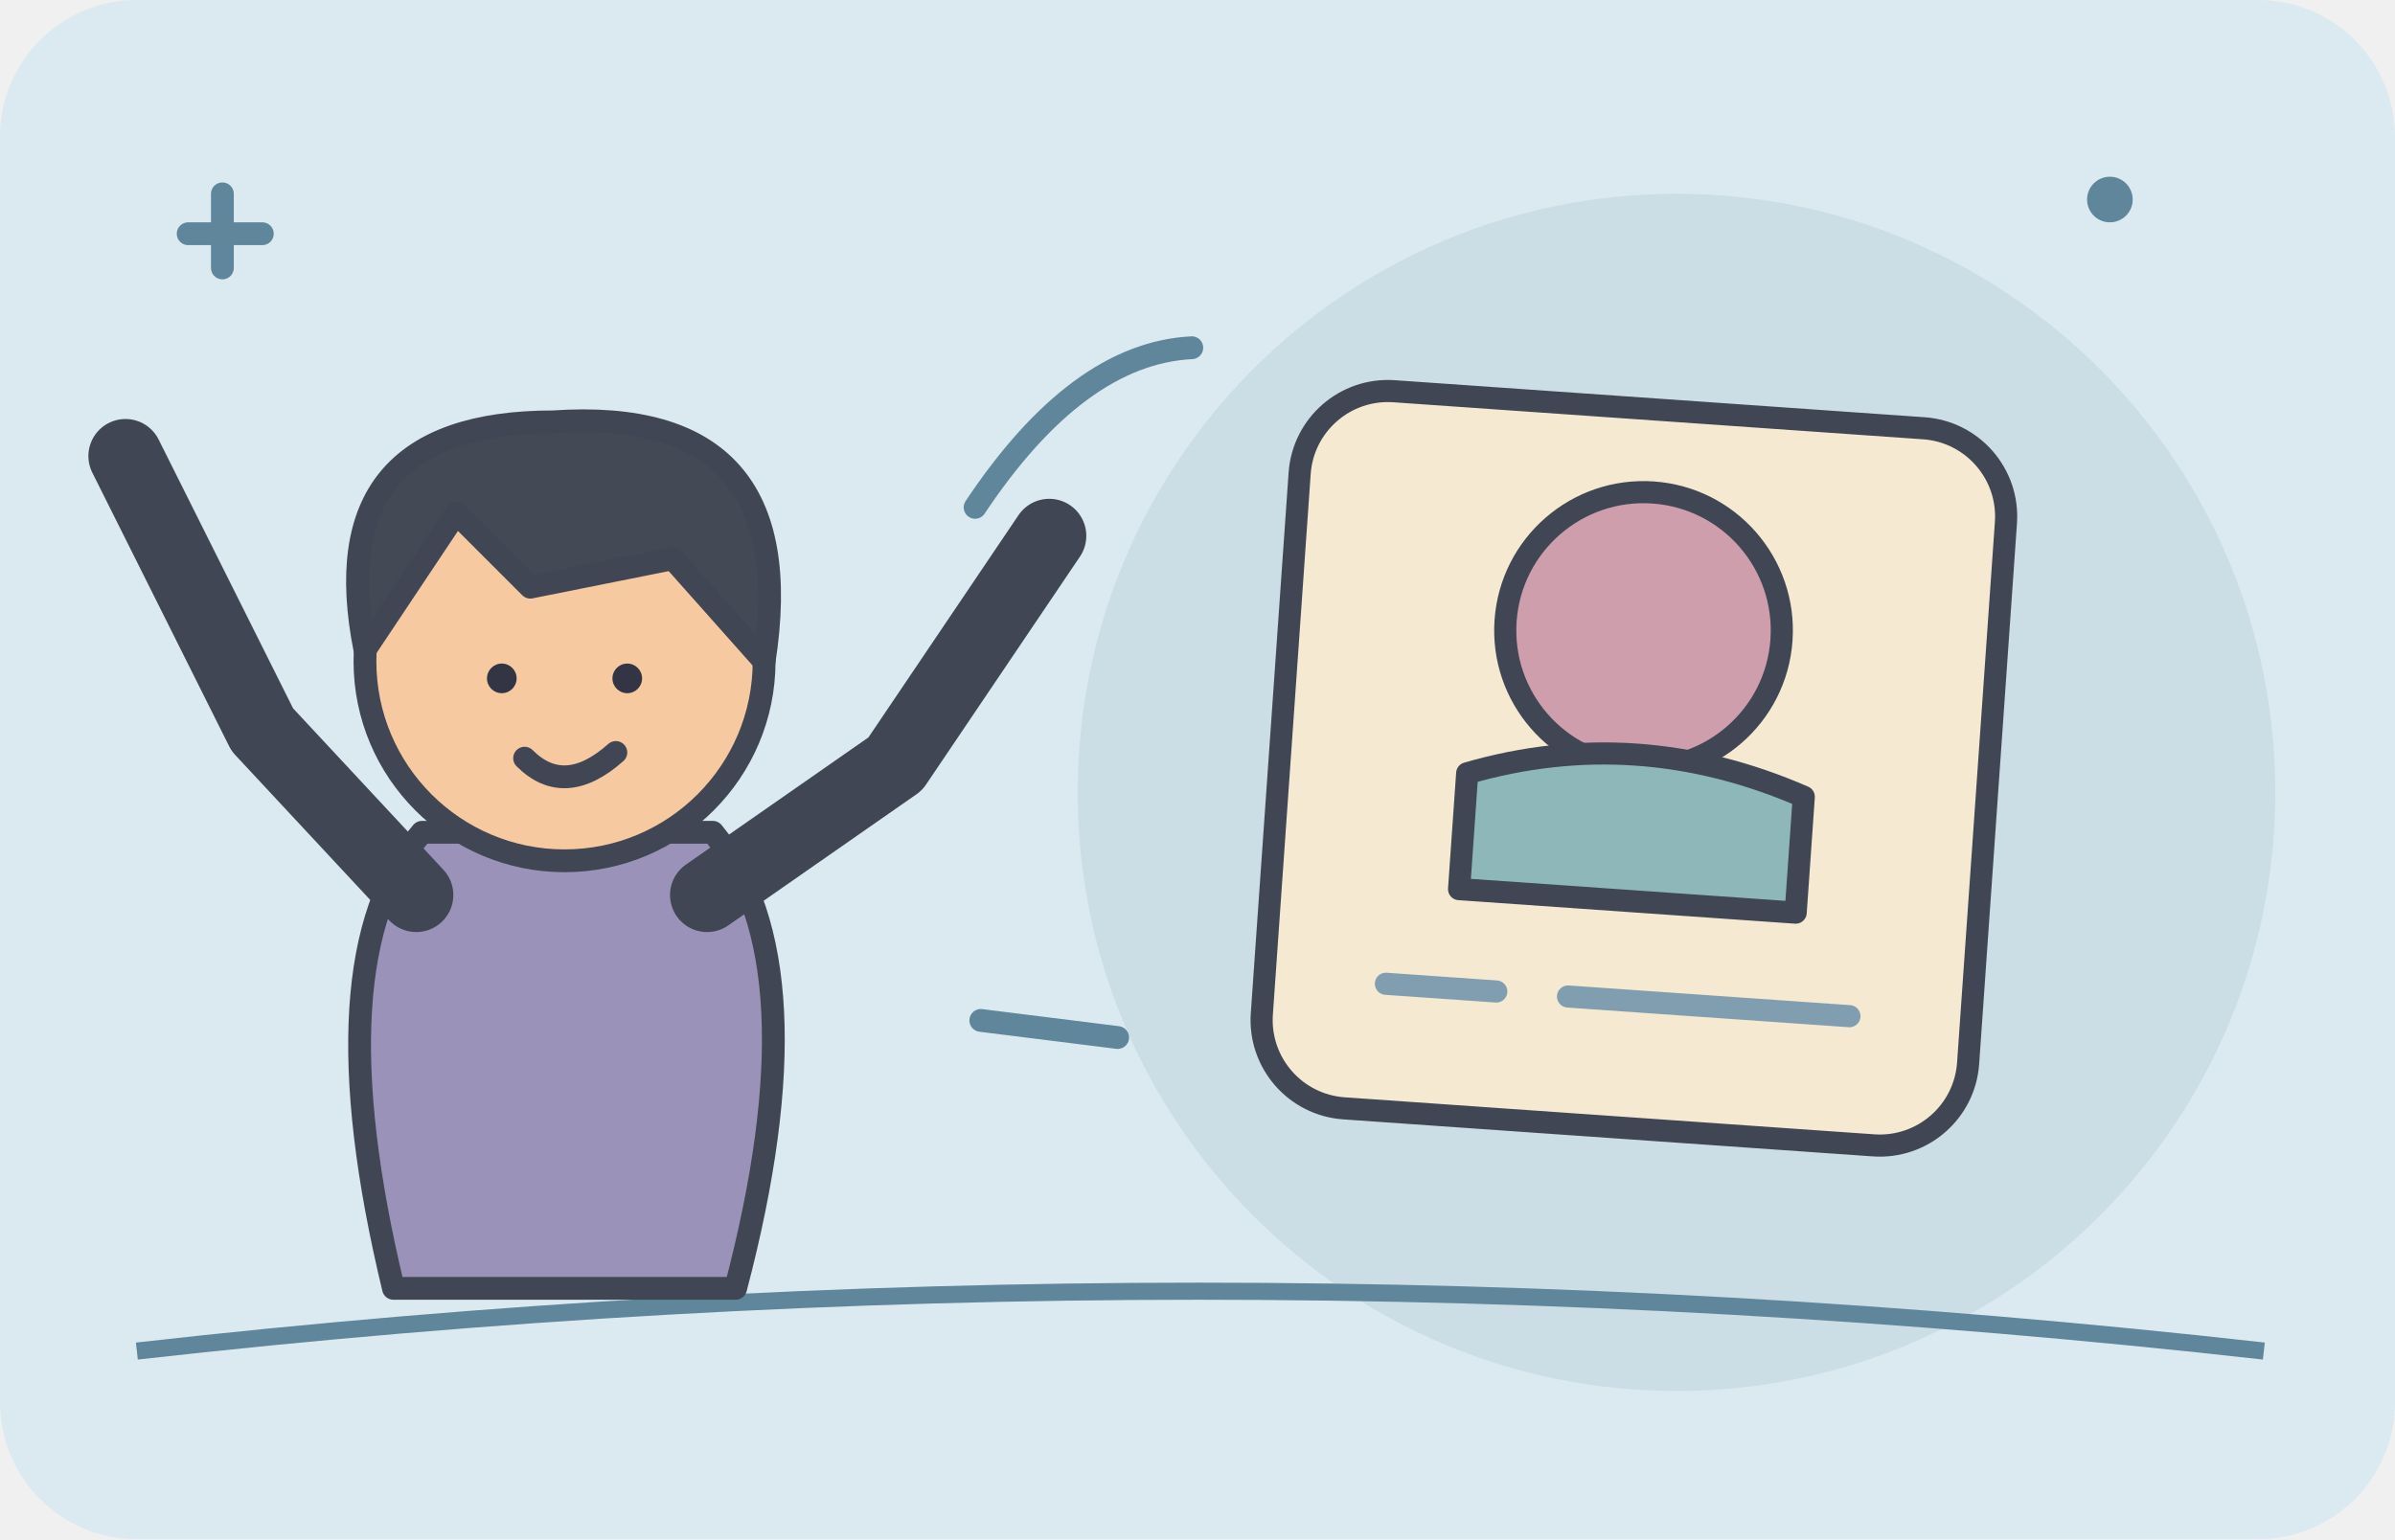
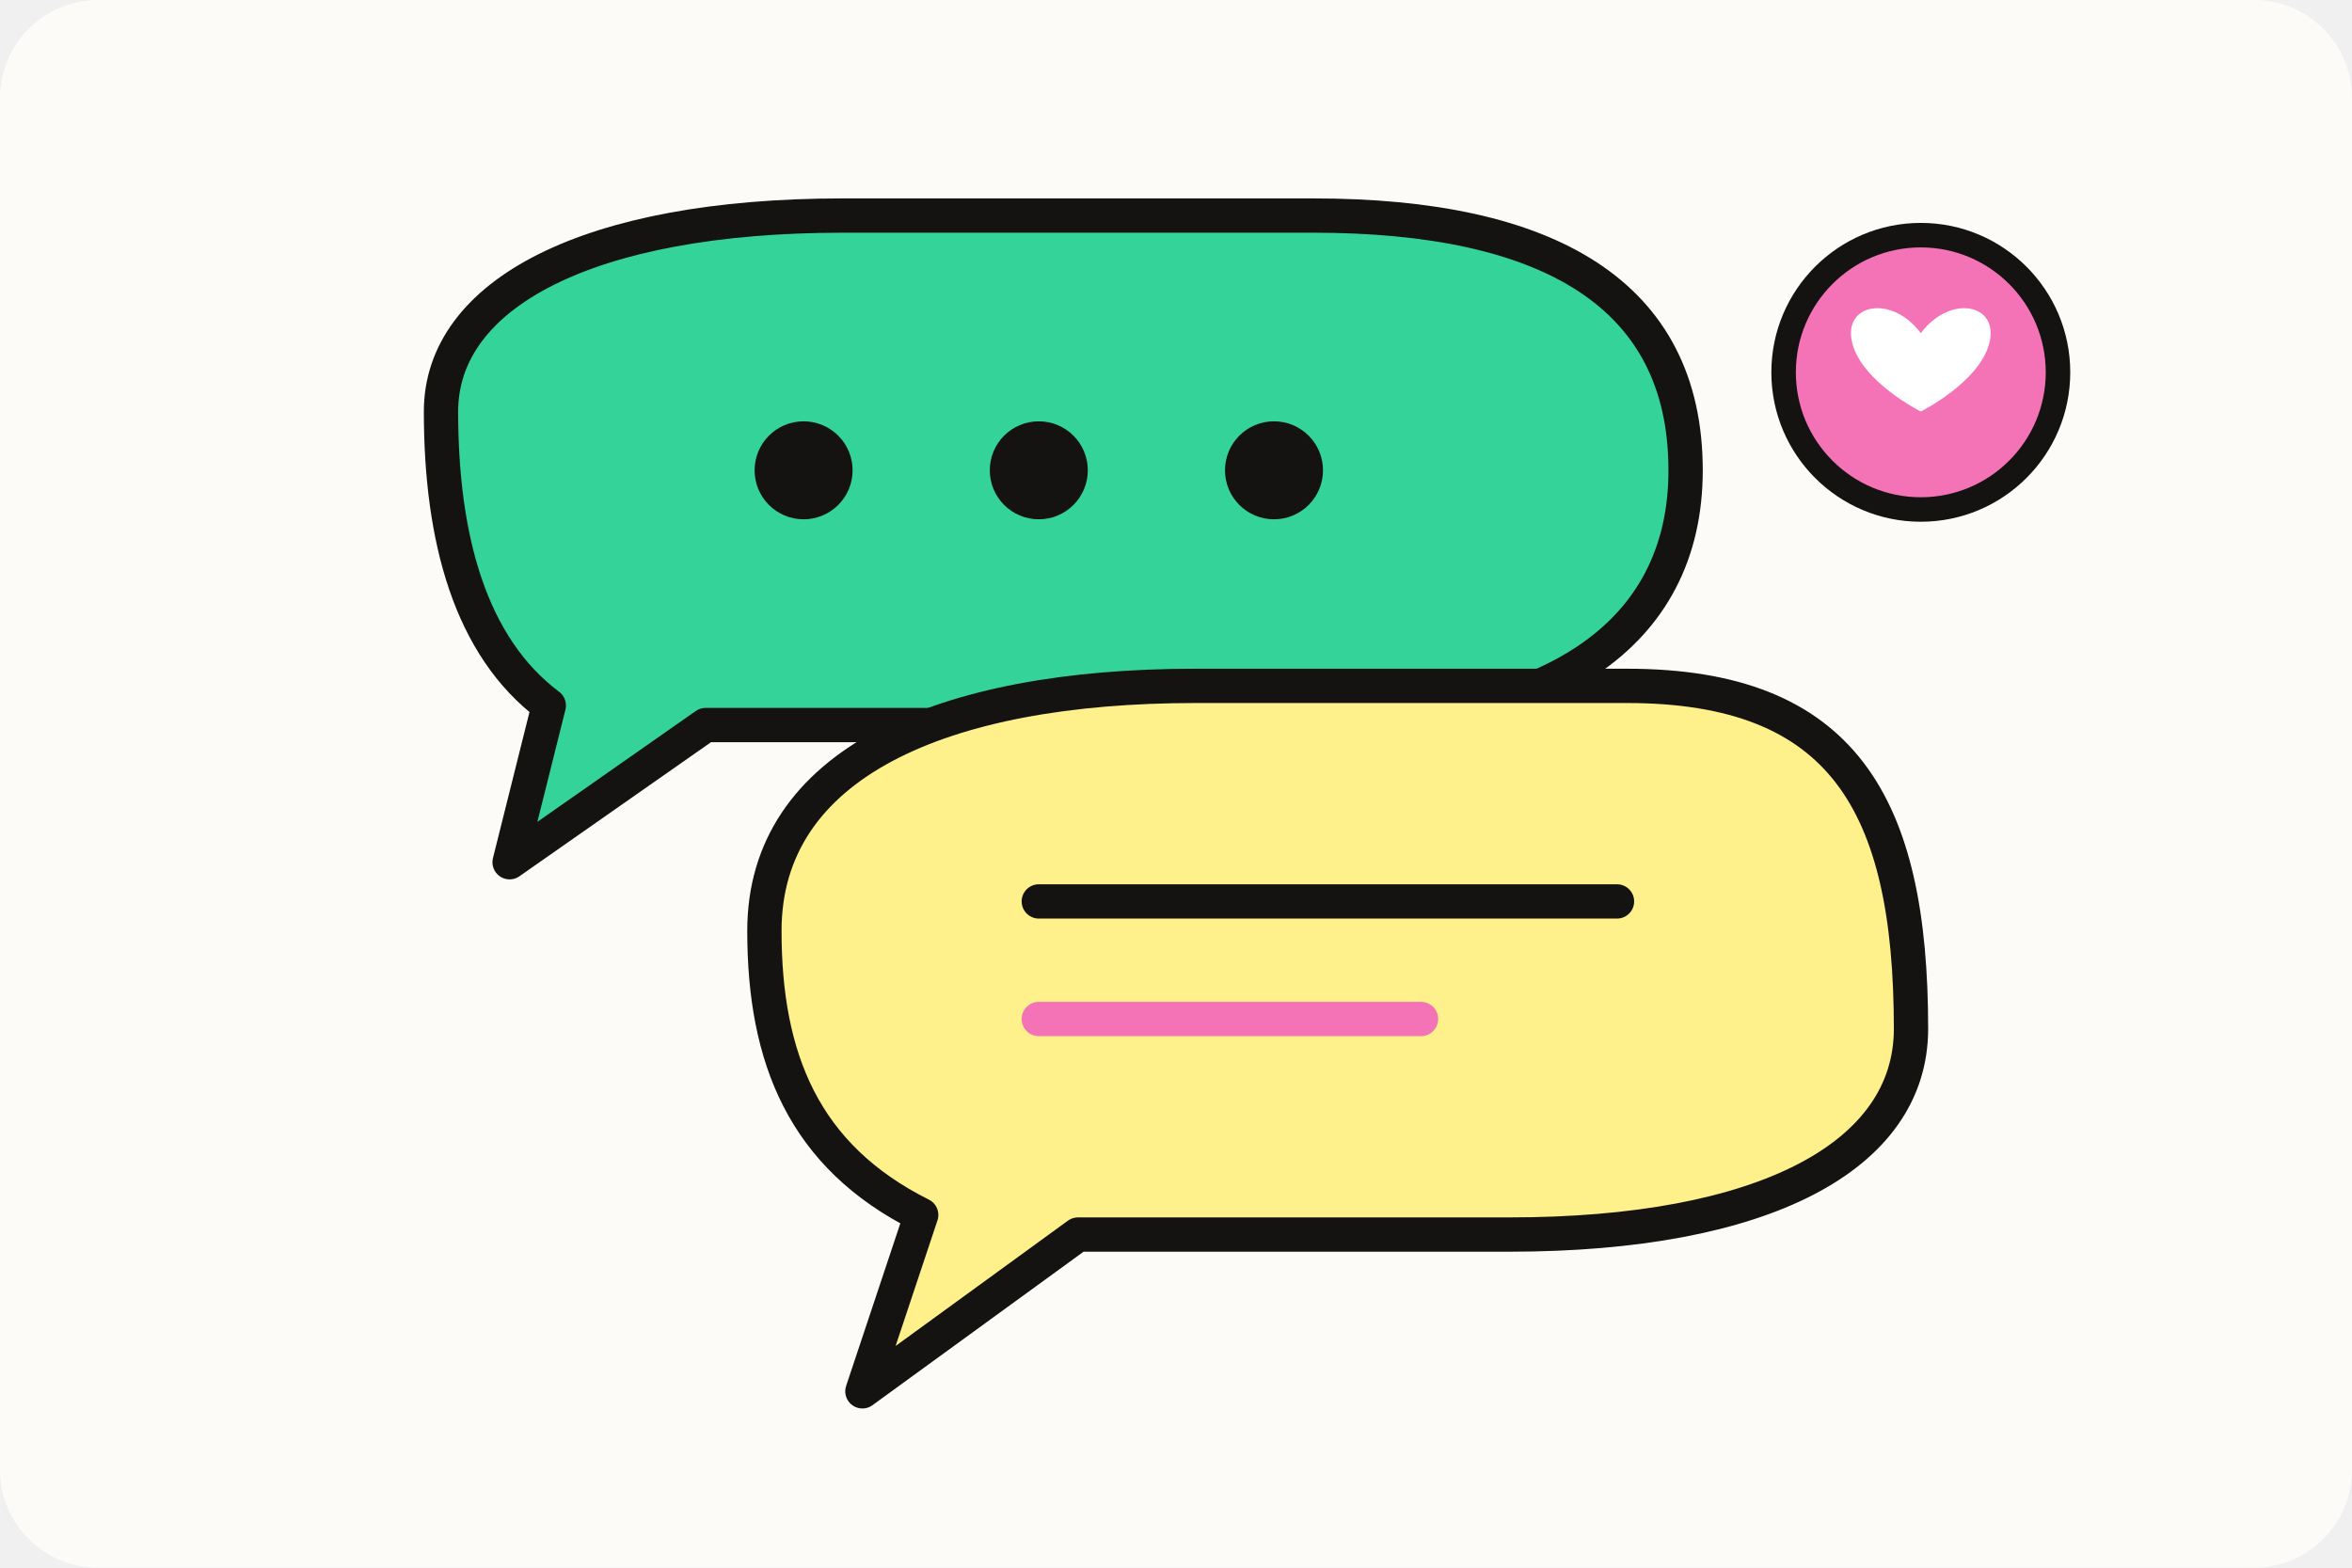
- <svg xmlns="http://www.w3.org/2000/svg" viewBox="0 0 420 270" role="img">
-   <rect width="420" height="270" rx="24" fill="#dbeaf0" />
-   <circle cx="294" cy="139" r="105" fill="#60869c" opacity=".13" />
-   <path d="M24 237Q210 216 397 237" stroke="#60869c" stroke-width="3" fill="none" />
-   <g stroke="#404654" stroke-width="4" stroke-linecap="round" stroke-linejoin="round">
-     <g transform="translate(99 116)">
-       <path d="M-30 110Q-44 52-25 30L26 30Q45 53 30 110Z" fill="#9b92b9" />
-       <circle cy="0" r="35" fill="#f6c9a1" />
-       <path d="M-35-2Q-43-42-2-42Q42-45 35 0L19-18-6-13-19-26Z" fill="#434955" />
-       <circle cx="-11" cy="3" r="2.6" fill="#343544" stroke="none" />
-       <circle cx="11" cy="3" r="2.6" fill="#343544" stroke="none" />
-       <path d="M-7 17Q0 24 9 16" fill="none" />
-       <path d="M-26 41L-53 12-77-36M25 41L58 18 85-22" fill="none" stroke-width="13" />
-     </g>
-     <g transform="translate(287 128) rotate(4) scale(.97)">
-       <rect x="-64" y="-58" width="128" height="130" rx="16" fill="#f5e9d2" />
-       <circle cy="-18" r="25" fill="#cf9ead" />
-       <path d="M-30 10Q0-1 31 10V31H-30Z" fill="#8db7b8" />
-       <path d="M-42 49H-22M-9 49H42" stroke="#809eaf" />
-     </g>
-     <path d="M171 89Q189 62 209 61M172 179L196 182" stroke="#60869c" fill="none" />
-     <circle cx="370" cy="35" r="4" fill="#60869c" stroke="none" />
-     <path d="M39 34V47M33 41H46" stroke="#60869c" />
-   </g>
+ <svg xmlns="http://www.w3.org/2000/svg" viewBox="0 0 240 160" aria-label="social" width="100%" height="100%" fill="none">
+   <rect width="240" height="160" rx="10" fill="#FDFBF7" />
+   <circle cx="196" cy="38" r="14" fill="#F472B6" stroke="#141312" stroke-width="2.5" />
+   <path d="M 196 34 C 193 30 188 31 189 35 C 190 39 196 42 196 42 C 196 42 202 39 203 35 C 204 31 199 30 196 34 Z" fill="#FFFFFF" />
+   <path d="M 45 42 C 45 30 60 22 86 22 L 134 22 C 158 22 172 30 172 48 C 172 65 158 74 134 74 L 72 74 L 52 88 L 56 72 C 48 66 45 55 45 42 Z" fill="#34D399" stroke="#141312" stroke-width="3.5" stroke-linejoin="round" />
+   <circle cx="82" cy="48" r="5" fill="#141312" />
+   <circle cx="106" cy="48" r="5" fill="#141312" />
+   <circle cx="130" cy="48" r="5" fill="#141312" />
+   <path d="M 195 105 C 195 118 180 126 154 126 L 110 126 L 88 142 L 94 124 C 82 118 78 108 78 95 C 78 78 96 70 122 70 L 166 70 C 188 70 195 82 195 105 Z" fill="#FEF08A" stroke="#141312" stroke-width="3.5" stroke-linejoin="round" />
+   <line x1="106" y1="92" x2="165" y2="92" stroke="#141312" stroke-width="3.5" stroke-linecap="round" />
+   <line x1="106" y1="104" x2="145" y2="104" stroke="#F472B6" stroke-width="3.5" stroke-linecap="round" />
</svg>
